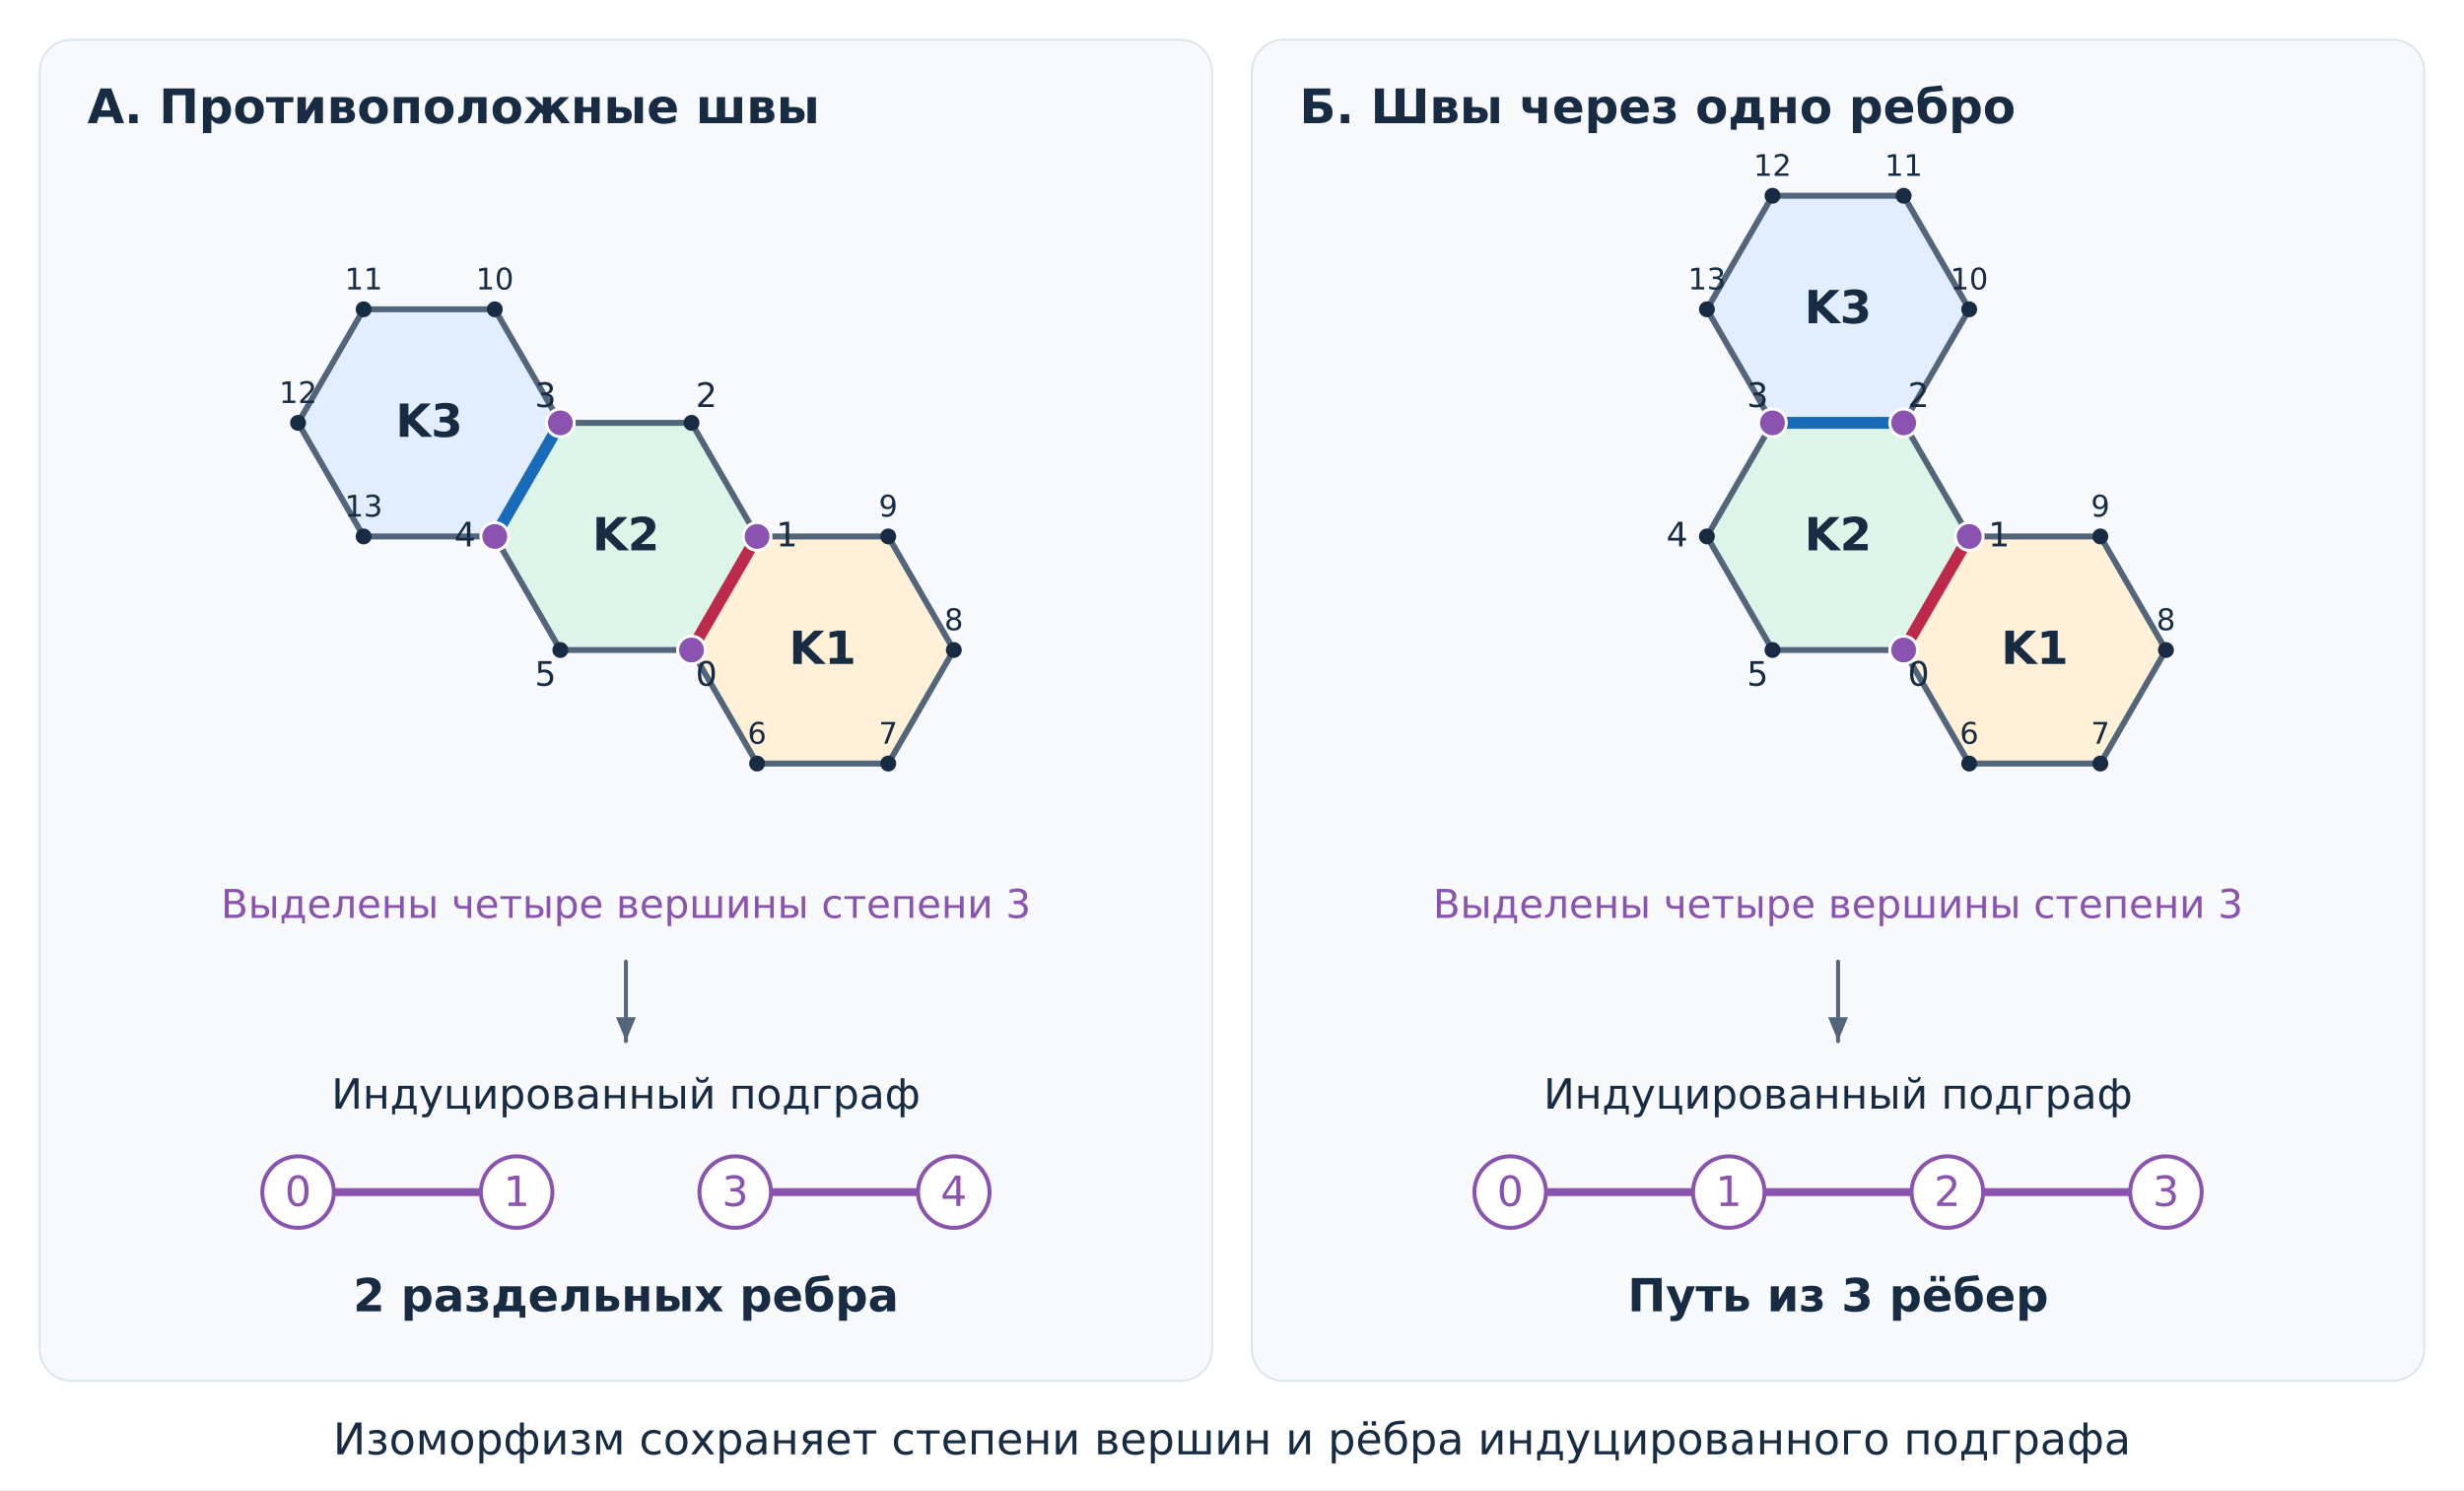
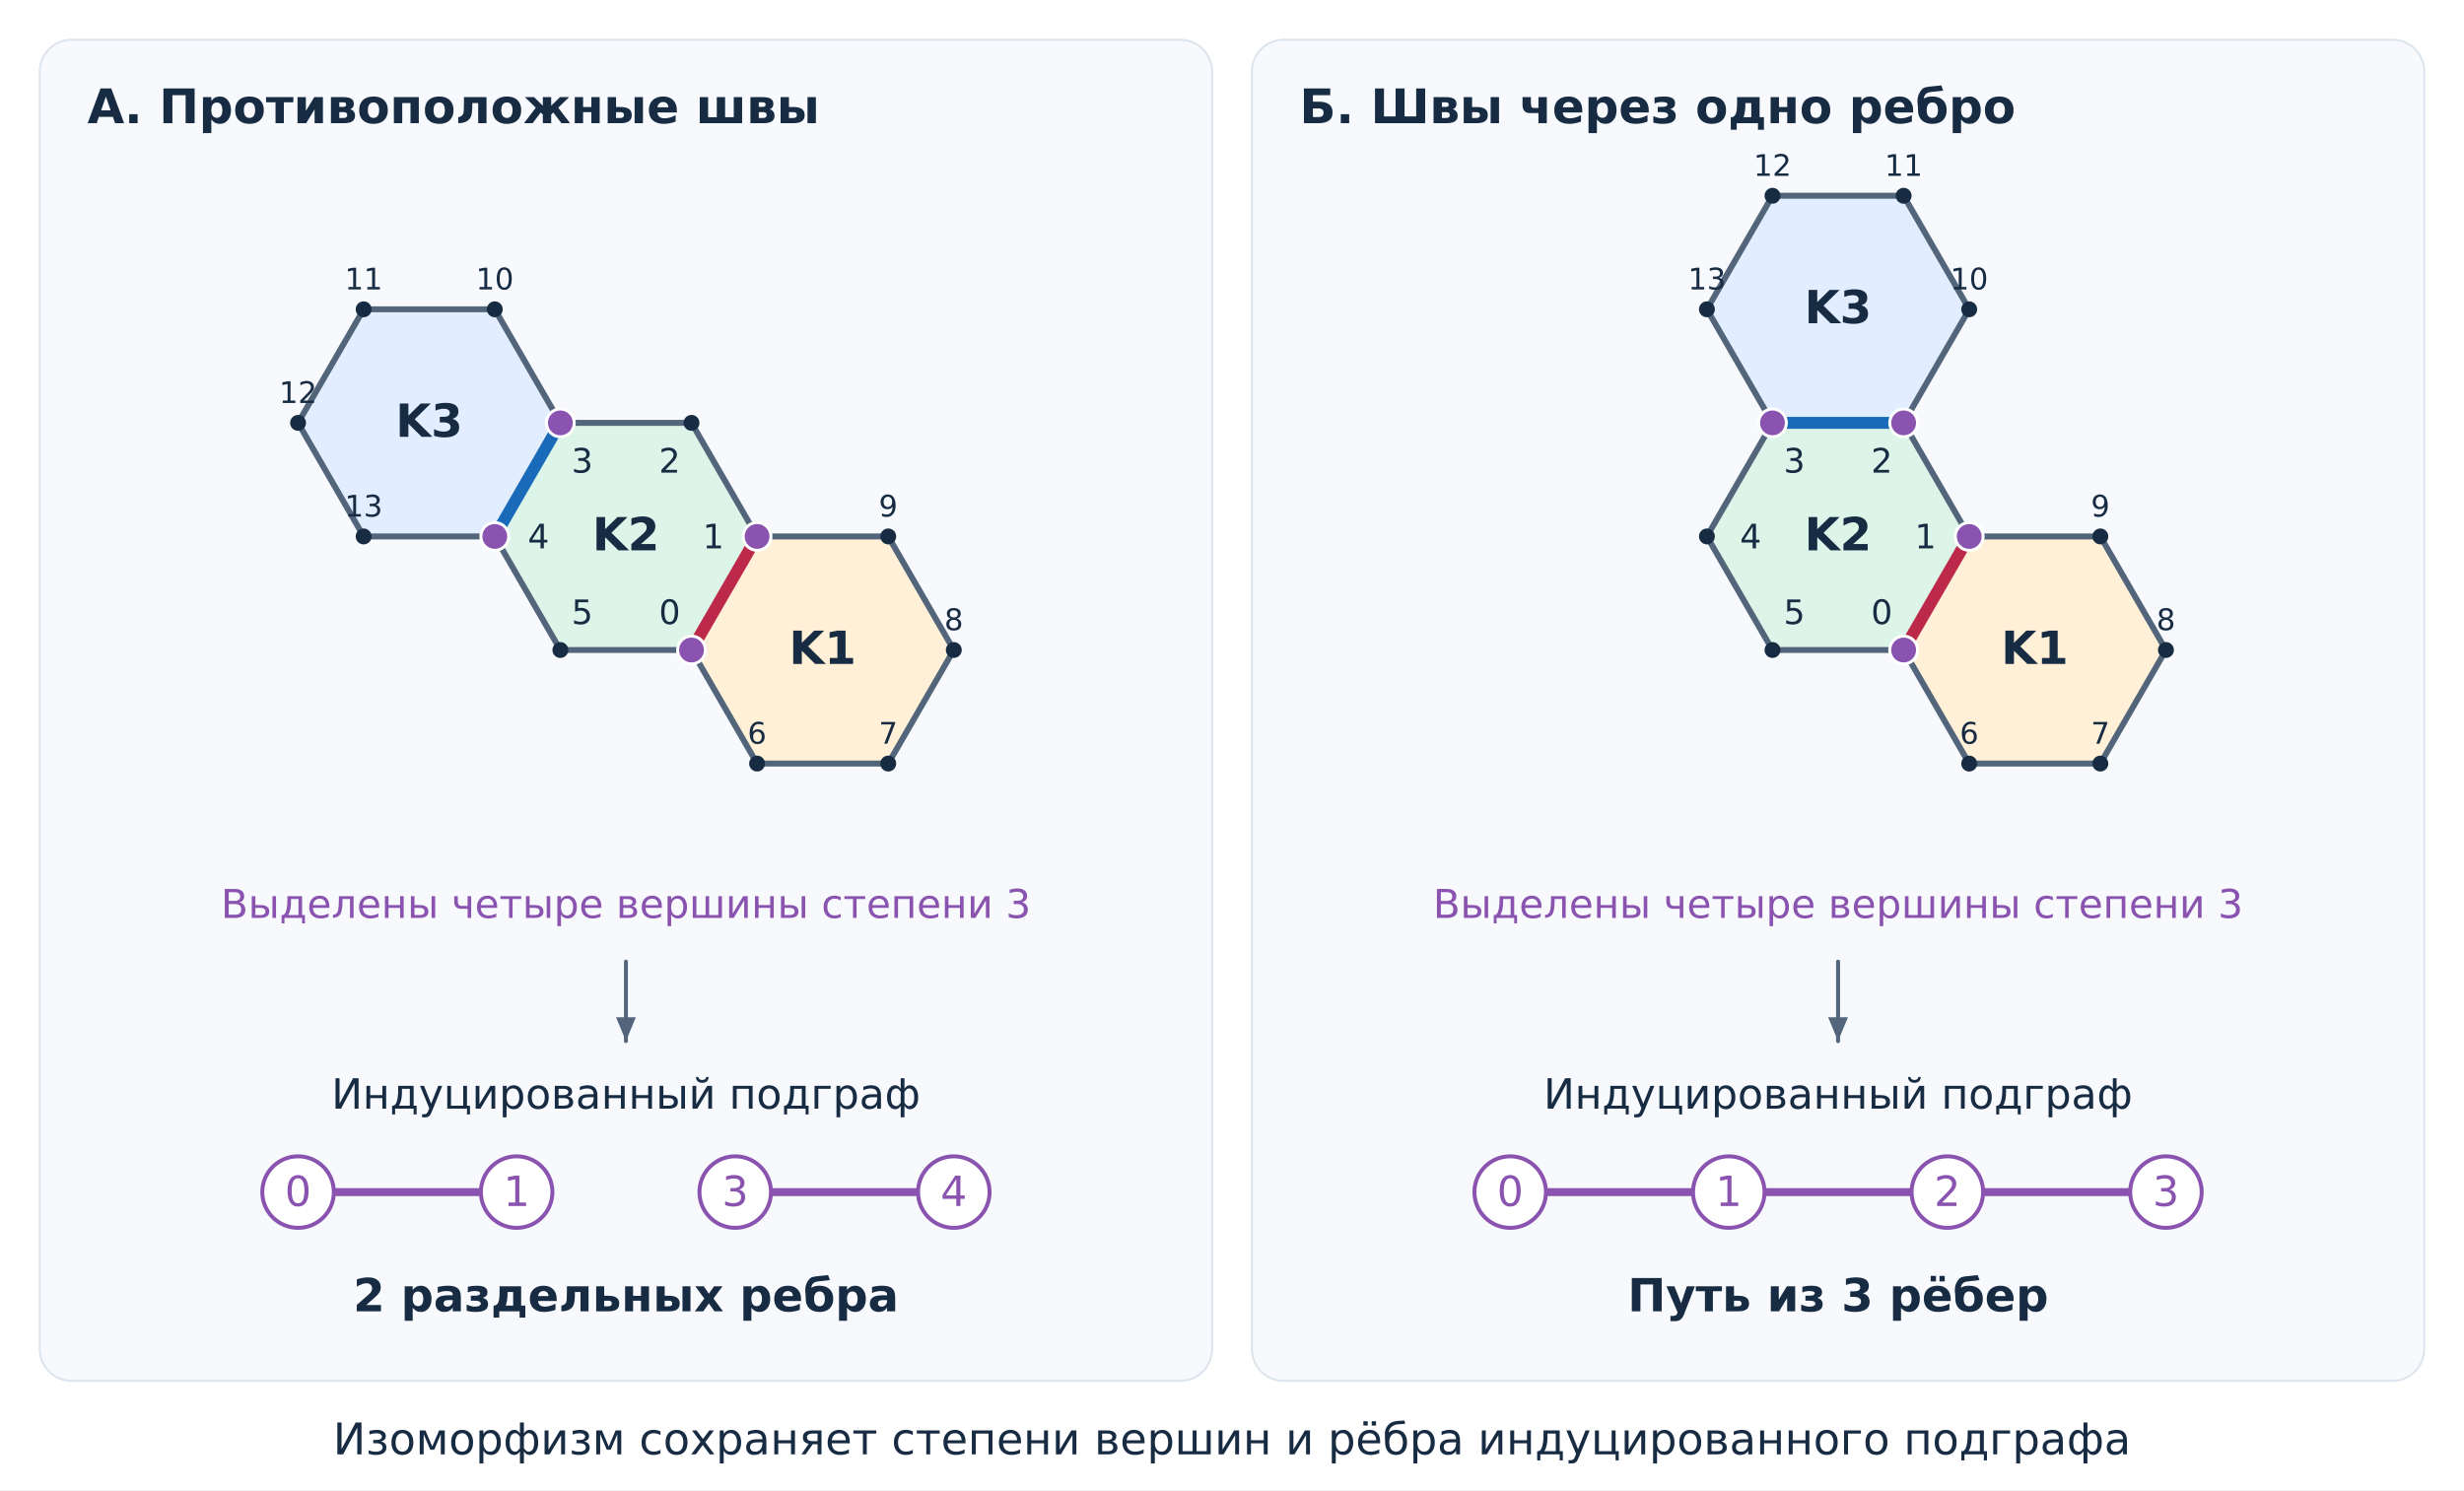
<svg xmlns="http://www.w3.org/2000/svg" width="1240" height="750" viewBox="0 0 1240 750" role="img" aria-labelledby="title desc">
  <rect width="1240" height="750" fill="white" />
  <g font-family="DejaVu Sans, Arial, sans-serif">
    <rect x="20" y="20" width="590" height="675" rx="16" fill="#f7f9fc" stroke="#dce4ed" />
    <text x="44.00" y="62.00" font-size="24" fill="#172b43" text-anchor="start" font-weight="bold">А. Противоположные швы</text>
    <polygon points="348.00,327.16 381.00,270.00 447.00,270.00 480.00,327.16 447.00,384.32 381.00,384.32" fill="#fff0d7" />
    <text x="414.00" y="334.16" font-size="23" fill="#172b43" text-anchor="middle" font-weight="bold">K1</text>
    <polygon points="348.00,327.16 381.00,270.00 348.00,212.84 282.00,212.84 249.00,270.00 282.00,327.16" fill="#ddf4e9" />
    <text x="315.00" y="277.00" font-size="23" fill="#172b43" text-anchor="middle" font-weight="bold">K2</text>
    <polygon points="282.00,212.84 249.00,270.00 183.00,270.00 150.00,212.84 183.00,155.68 249.00,155.68" fill="#e2edff" />
    <text x="216.00" y="219.84" font-size="23" fill="#172b43" text-anchor="middle" font-weight="bold">K3</text>
    <line x1="348.00" y1="327.16" x2="381.00" y2="270.00" stroke="#52657a" stroke-width="3" stroke-linecap="round" />
    <line x1="381.00" y1="270.00" x2="348.00" y2="212.84" stroke="#52657a" stroke-width="3" stroke-linecap="round" />
    <line x1="249.00" y1="155.68" x2="183.00" y2="155.68" stroke="#52657a" stroke-width="3" stroke-linecap="round" />
    <line x1="282.00" y1="212.84" x2="249.00" y2="270.00" stroke="#52657a" stroke-width="3" stroke-linecap="round" />
    <line x1="249.00" y1="270.00" x2="183.00" y2="270.00" stroke="#52657a" stroke-width="3" stroke-linecap="round" />
    <line x1="150.00" y1="212.84" x2="183.00" y2="270.00" stroke="#52657a" stroke-width="3" stroke-linecap="round" />
    <line x1="282.00" y1="212.84" x2="249.00" y2="155.68" stroke="#52657a" stroke-width="3" stroke-linecap="round" />
    <line x1="348.00" y1="327.16" x2="381.00" y2="384.32" stroke="#52657a" stroke-width="3" stroke-linecap="round" />
    <line x1="348.00" y1="212.84" x2="282.00" y2="212.84" stroke="#52657a" stroke-width="3" stroke-linecap="round" />
    <line x1="381.00" y1="384.32" x2="447.00" y2="384.32" stroke="#52657a" stroke-width="3" stroke-linecap="round" />
    <line x1="249.00" y1="270.00" x2="282.00" y2="327.16" stroke="#52657a" stroke-width="3" stroke-linecap="round" />
    <line x1="480.00" y1="327.16" x2="447.00" y2="270.00" stroke="#52657a" stroke-width="3" stroke-linecap="round" />
    <line x1="183.00" y1="155.68" x2="150.00" y2="212.84" stroke="#52657a" stroke-width="3" stroke-linecap="round" />
    <line x1="348.00" y1="327.16" x2="282.00" y2="327.16" stroke="#52657a" stroke-width="3" stroke-linecap="round" />
    <line x1="381.00" y1="270.00" x2="447.00" y2="270.00" stroke="#52657a" stroke-width="3" stroke-linecap="round" />
    <line x1="447.00" y1="384.32" x2="480.00" y2="327.16" stroke="#52657a" stroke-width="3" stroke-linecap="round" />
    <line x1="348.00" y1="327.16" x2="381.00" y2="270.00" stroke="#bc294b" stroke-width="6" stroke-linecap="round" />
    <line x1="282.00" y1="212.84" x2="249.00" y2="270.00" stroke="#196bb9" stroke-width="6" stroke-linecap="round" />
    <circle cx="348.00" cy="327.16" r="4" fill="#172b43" stroke="none" stroke-width="2" />
-     <text x="355.50" y="345.15" font-size="17" fill="#172b43" text-anchor="middle" font-weight="normal">0</text>
+     <text x="337.00" y="314.11" font-size="17" fill="#172b43" text-anchor="middle" font-weight="normal">0</text>
    <circle cx="381.00" cy="270.00" r="4" fill="#172b43" stroke="none" stroke-width="2" />
-     <text x="396.00" y="275.00" font-size="17" fill="#172b43" text-anchor="middle" font-weight="normal">1</text>
+     <text x="359.00" y="276.00" font-size="17" fill="#172b43" text-anchor="middle" font-weight="normal">1</text>
    <circle cx="348.00" cy="212.84" r="4" fill="#172b43" stroke="none" stroke-width="2" />
-     <text x="355.50" y="204.85" font-size="17" fill="#172b43" text-anchor="middle" font-weight="normal">2</text>
+     <text x="337.00" y="237.89" font-size="17" fill="#172b43" text-anchor="middle" font-weight="normal">2</text>
    <circle cx="282.00" cy="212.84" r="4" fill="#172b43" stroke="none" stroke-width="2" />
-     <text x="274.50" y="204.85" font-size="17" fill="#172b43" text-anchor="middle" font-weight="normal">3</text>
+     <text x="293.00" y="237.89" font-size="17" fill="#172b43" text-anchor="middle" font-weight="normal">3</text>
    <circle cx="249.00" cy="270.00" r="4" fill="#172b43" stroke="none" stroke-width="2" />
-     <text x="234.00" y="275.00" font-size="17" fill="#172b43" text-anchor="middle" font-weight="normal">4</text>
+     <text x="271.00" y="276.00" font-size="17" fill="#172b43" text-anchor="middle" font-weight="normal">4</text>
    <circle cx="282.00" cy="327.16" r="4" fill="#172b43" stroke="none" stroke-width="2" />
-     <text x="274.50" y="345.15" font-size="17" fill="#172b43" text-anchor="middle" font-weight="normal">5</text>
+     <text x="293.00" y="314.11" font-size="17" fill="#172b43" text-anchor="middle" font-weight="normal">5</text>
    <circle cx="447.00" cy="270.00" r="4" fill="#172b43" stroke="none" stroke-width="2" />
    <text x="447.00" y="260.00" font-size="15" fill="#172b43" text-anchor="middle" font-weight="normal">9</text>
    <circle cx="480.00" cy="327.16" r="4" fill="#172b43" stroke="none" stroke-width="2" />
    <text x="480.00" y="317.16" font-size="15" fill="#172b43" text-anchor="middle" font-weight="normal">8</text>
    <circle cx="447.00" cy="384.32" r="4" fill="#172b43" stroke="none" stroke-width="2" />
    <text x="447.00" y="374.32" font-size="15" fill="#172b43" text-anchor="middle" font-weight="normal">7</text>
    <circle cx="381.00" cy="384.32" r="4" fill="#172b43" stroke="none" stroke-width="2" />
    <text x="381.00" y="374.32" font-size="15" fill="#172b43" text-anchor="middle" font-weight="normal">6</text>
    <circle cx="183.00" cy="270.00" r="4" fill="#172b43" stroke="none" stroke-width="2" />
    <text x="183.00" y="260.00" font-size="15" fill="#172b43" text-anchor="middle" font-weight="normal">13</text>
    <circle cx="150.00" cy="212.84" r="4" fill="#172b43" stroke="none" stroke-width="2" />
    <text x="150.00" y="202.84" font-size="15" fill="#172b43" text-anchor="middle" font-weight="normal">12</text>
    <circle cx="183.00" cy="155.68" r="4" fill="#172b43" stroke="none" stroke-width="2" />
    <text x="183.00" y="145.68" font-size="15" fill="#172b43" text-anchor="middle" font-weight="normal">11</text>
    <circle cx="249.00" cy="155.68" r="4" fill="#172b43" stroke="none" stroke-width="2" />
    <text x="249.00" y="145.68" font-size="15" fill="#172b43" text-anchor="middle" font-weight="normal">10</text>
    <circle cx="348.00" cy="327.16" r="7" fill="#8953af" stroke="white" stroke-width="1.5" />
    <circle cx="381.00" cy="270.00" r="7" fill="#8953af" stroke="white" stroke-width="1.5" />
    <circle cx="282.00" cy="212.84" r="7" fill="#8953af" stroke="white" stroke-width="1.5" />
    <circle cx="249.00" cy="270.00" r="7" fill="#8953af" stroke="white" stroke-width="1.5" />
    <text x="315.00" y="462.00" font-size="20" fill="#8953af" text-anchor="middle" font-weight="normal">Выделены четыре вершины степени 3</text>
    <line x1="315.00" y1="484.00" x2="315.00" y2="524.00" stroke="#52657a" stroke-width="2" stroke-linecap="round" />
    <polygon points="315.00,524.00 320.00,512.00 310.00,512.00" fill="#52657a" />
    <text x="315.00" y="558.00" font-size="21" fill="#172b43" text-anchor="middle" font-weight="normal">Индуцированный подграф</text>
    <line x1="150.00" y1="600.00" x2="260.00" y2="600.00" stroke="#8953af" stroke-width="4" stroke-linecap="round" />
    <line x1="370.00" y1="600.00" x2="480.00" y2="600.00" stroke="#8953af" stroke-width="4" stroke-linecap="round" />
    <circle cx="150.00" cy="600.00" r="18" fill="white" stroke="#8953af" stroke-width="2" />
    <text x="150.00" y="607.00" font-size="21" fill="#8953af" text-anchor="middle" font-weight="normal">0</text>
    <circle cx="260.00" cy="600.00" r="18" fill="white" stroke="#8953af" stroke-width="2" />
    <text x="260.00" y="607.00" font-size="21" fill="#8953af" text-anchor="middle" font-weight="normal">1</text>
    <circle cx="370.00" cy="600.00" r="18" fill="white" stroke="#8953af" stroke-width="2" />
    <text x="370.00" y="607.00" font-size="21" fill="#8953af" text-anchor="middle" font-weight="normal">3</text>
    <circle cx="480.00" cy="600.00" r="18" fill="white" stroke="#8953af" stroke-width="2" />
    <text x="480.00" y="607.00" font-size="21" fill="#8953af" text-anchor="middle" font-weight="normal">4</text>
    <text x="315.00" y="660.00" font-size="23" fill="#172b43" text-anchor="middle" font-weight="bold">2 раздельных ребра</text>
    <rect x="630" y="20" width="590" height="675" rx="16" fill="#f7f9fc" stroke="#dce4ed" />
    <text x="654.00" y="62.00" font-size="24" fill="#172b43" text-anchor="start" font-weight="bold">Б. Швы через одно ребро</text>
    <polygon points="958.00,327.16 991.00,270.00 1057.00,270.00 1090.00,327.16 1057.00,384.32 991.00,384.32" fill="#fff0d7" />
    <text x="1024.00" y="334.16" font-size="23" fill="#172b43" text-anchor="middle" font-weight="bold">K1</text>
    <polygon points="958.00,327.16 991.00,270.00 958.00,212.84 892.00,212.84 859.00,270.00 892.00,327.16" fill="#ddf4e9" />
    <text x="925.00" y="277.00" font-size="23" fill="#172b43" text-anchor="middle" font-weight="bold">K2</text>
    <polygon points="958.00,212.84 892.00,212.84 859.00,155.68 892.00,98.53 958.00,98.53 991.00,155.68" fill="#e2edff" />
    <text x="925.00" y="162.68" font-size="23" fill="#172b43" text-anchor="middle" font-weight="bold">K3</text>
    <line x1="958.00" y1="327.16" x2="991.00" y2="270.00" stroke="#52657a" stroke-width="3" stroke-linecap="round" />
    <line x1="991.00" y1="270.00" x2="958.00" y2="212.84" stroke="#52657a" stroke-width="3" stroke-linecap="round" />
    <line x1="991.00" y1="155.68" x2="958.00" y2="98.53" stroke="#52657a" stroke-width="3" stroke-linecap="round" />
    <line x1="892.00" y1="212.84" x2="859.00" y2="270.00" stroke="#52657a" stroke-width="3" stroke-linecap="round" />
    <line x1="958.00" y1="212.84" x2="991.00" y2="155.68" stroke="#52657a" stroke-width="3" stroke-linecap="round" />
    <line x1="892.00" y1="98.53" x2="859.00" y2="155.68" stroke="#52657a" stroke-width="3" stroke-linecap="round" />
    <line x1="958.00" y1="327.16" x2="991.00" y2="384.32" stroke="#52657a" stroke-width="3" stroke-linecap="round" />
    <line x1="958.00" y1="212.84" x2="892.00" y2="212.84" stroke="#52657a" stroke-width="3" stroke-linecap="round" />
    <line x1="991.00" y1="384.32" x2="1057.00" y2="384.32" stroke="#52657a" stroke-width="3" stroke-linecap="round" />
    <line x1="859.00" y1="270.00" x2="892.00" y2="327.16" stroke="#52657a" stroke-width="3" stroke-linecap="round" />
    <line x1="1090.00" y1="327.16" x2="1057.00" y2="270.00" stroke="#52657a" stroke-width="3" stroke-linecap="round" />
    <line x1="892.00" y1="212.84" x2="859.00" y2="155.68" stroke="#52657a" stroke-width="3" stroke-linecap="round" />
    <line x1="958.00" y1="98.53" x2="892.00" y2="98.53" stroke="#52657a" stroke-width="3" stroke-linecap="round" />
    <line x1="958.00" y1="327.16" x2="892.00" y2="327.16" stroke="#52657a" stroke-width="3" stroke-linecap="round" />
    <line x1="991.00" y1="270.00" x2="1057.00" y2="270.00" stroke="#52657a" stroke-width="3" stroke-linecap="round" />
    <line x1="1057.00" y1="384.32" x2="1090.00" y2="327.16" stroke="#52657a" stroke-width="3" stroke-linecap="round" />
    <line x1="958.00" y1="327.16" x2="991.00" y2="270.00" stroke="#bc294b" stroke-width="6" stroke-linecap="round" />
    <line x1="958.00" y1="212.84" x2="892.00" y2="212.84" stroke="#196bb9" stroke-width="6" stroke-linecap="round" />
    <circle cx="958.00" cy="327.16" r="4" fill="#172b43" stroke="none" stroke-width="2" />
-     <text x="965.50" y="345.15" font-size="17" fill="#172b43" text-anchor="middle" font-weight="normal">0</text>
+     <text x="947.00" y="314.11" font-size="17" fill="#172b43" text-anchor="middle" font-weight="normal">0</text>
    <circle cx="991.00" cy="270.00" r="4" fill="#172b43" stroke="none" stroke-width="2" />
-     <text x="1006.00" y="275.00" font-size="17" fill="#172b43" text-anchor="middle" font-weight="normal">1</text>
+     <text x="969.00" y="276.00" font-size="17" fill="#172b43" text-anchor="middle" font-weight="normal">1</text>
    <circle cx="958.00" cy="212.84" r="4" fill="#172b43" stroke="none" stroke-width="2" />
-     <text x="965.50" y="204.85" font-size="17" fill="#172b43" text-anchor="middle" font-weight="normal">2</text>
+     <text x="947.00" y="237.89" font-size="17" fill="#172b43" text-anchor="middle" font-weight="normal">2</text>
    <circle cx="892.00" cy="212.84" r="4" fill="#172b43" stroke="none" stroke-width="2" />
-     <text x="884.50" y="204.85" font-size="17" fill="#172b43" text-anchor="middle" font-weight="normal">3</text>
+     <text x="903.00" y="237.89" font-size="17" fill="#172b43" text-anchor="middle" font-weight="normal">3</text>
    <circle cx="859.00" cy="270.00" r="4" fill="#172b43" stroke="none" stroke-width="2" />
-     <text x="844.00" y="275.00" font-size="17" fill="#172b43" text-anchor="middle" font-weight="normal">4</text>
+     <text x="881.00" y="276.00" font-size="17" fill="#172b43" text-anchor="middle" font-weight="normal">4</text>
    <circle cx="892.00" cy="327.16" r="4" fill="#172b43" stroke="none" stroke-width="2" />
-     <text x="884.50" y="345.15" font-size="17" fill="#172b43" text-anchor="middle" font-weight="normal">5</text>
+     <text x="903.00" y="314.11" font-size="17" fill="#172b43" text-anchor="middle" font-weight="normal">5</text>
    <circle cx="1057.00" cy="270.00" r="4" fill="#172b43" stroke="none" stroke-width="2" />
    <text x="1057.00" y="260.00" font-size="15" fill="#172b43" text-anchor="middle" font-weight="normal">9</text>
    <circle cx="1090.00" cy="327.16" r="4" fill="#172b43" stroke="none" stroke-width="2" />
    <text x="1090.00" y="317.16" font-size="15" fill="#172b43" text-anchor="middle" font-weight="normal">8</text>
    <circle cx="1057.00" cy="384.32" r="4" fill="#172b43" stroke="none" stroke-width="2" />
    <text x="1057.00" y="374.32" font-size="15" fill="#172b43" text-anchor="middle" font-weight="normal">7</text>
    <circle cx="991.00" cy="384.32" r="4" fill="#172b43" stroke="none" stroke-width="2" />
    <text x="991.00" y="374.32" font-size="15" fill="#172b43" text-anchor="middle" font-weight="normal">6</text>
    <circle cx="859.00" cy="155.68" r="4" fill="#172b43" stroke="none" stroke-width="2" />
    <text x="859.00" y="145.68" font-size="15" fill="#172b43" text-anchor="middle" font-weight="normal">13</text>
    <circle cx="892.00" cy="98.53" r="4" fill="#172b43" stroke="none" stroke-width="2" />
    <text x="892.00" y="88.53" font-size="15" fill="#172b43" text-anchor="middle" font-weight="normal">12</text>
    <circle cx="958.00" cy="98.53" r="4" fill="#172b43" stroke="none" stroke-width="2" />
    <text x="958.00" y="88.53" font-size="15" fill="#172b43" text-anchor="middle" font-weight="normal">11</text>
    <circle cx="991.00" cy="155.68" r="4" fill="#172b43" stroke="none" stroke-width="2" />
    <text x="991.00" y="145.68" font-size="15" fill="#172b43" text-anchor="middle" font-weight="normal">10</text>
    <circle cx="958.00" cy="327.16" r="7" fill="#8953af" stroke="white" stroke-width="1.5" />
    <circle cx="991.00" cy="270.00" r="7" fill="#8953af" stroke="white" stroke-width="1.5" />
    <circle cx="958.00" cy="212.84" r="7" fill="#8953af" stroke="white" stroke-width="1.5" />
    <circle cx="892.00" cy="212.84" r="7" fill="#8953af" stroke="white" stroke-width="1.5" />
    <text x="925.00" y="462.00" font-size="20" fill="#8953af" text-anchor="middle" font-weight="normal">Выделены четыре вершины степени 3</text>
    <line x1="925.00" y1="484.00" x2="925.00" y2="524.00" stroke="#52657a" stroke-width="2" stroke-linecap="round" />
    <polygon points="925.00,524.00 930.00,512.00 920.00,512.00" fill="#52657a" />
    <text x="925.00" y="558.00" font-size="21" fill="#172b43" text-anchor="middle" font-weight="normal">Индуцированный подграф</text>
    <line x1="760.00" y1="600.00" x2="870.00" y2="600.00" stroke="#8953af" stroke-width="4" stroke-linecap="round" />
    <line x1="870.00" y1="600.00" x2="980.00" y2="600.00" stroke="#8953af" stroke-width="4" stroke-linecap="round" />
    <line x1="980.00" y1="600.00" x2="1090.00" y2="600.00" stroke="#8953af" stroke-width="4" stroke-linecap="round" />
    <circle cx="760.00" cy="600.00" r="18" fill="white" stroke="#8953af" stroke-width="2" />
    <text x="760.00" y="607.00" font-size="21" fill="#8953af" text-anchor="middle" font-weight="normal">0</text>
    <circle cx="870.00" cy="600.00" r="18" fill="white" stroke="#8953af" stroke-width="2" />
    <text x="870.00" y="607.00" font-size="21" fill="#8953af" text-anchor="middle" font-weight="normal">1</text>
    <circle cx="980.00" cy="600.00" r="18" fill="white" stroke="#8953af" stroke-width="2" />
    <text x="980.00" y="607.00" font-size="21" fill="#8953af" text-anchor="middle" font-weight="normal">2</text>
    <circle cx="1090.00" cy="600.00" r="18" fill="white" stroke="#8953af" stroke-width="2" />
    <text x="1090.00" y="607.00" font-size="21" fill="#8953af" text-anchor="middle" font-weight="normal">3</text>
    <text x="925.00" y="660.00" font-size="23" fill="#172b43" text-anchor="middle" font-weight="bold">Путь из 3 рёбер</text>
    <text x="620.00" y="732.00" font-size="22" fill="#172b43" text-anchor="middle" font-weight="normal">Изоморфизм сохраняет степени вершин и рёбра индуцированного подграфа</text>
  </g>
</svg>
